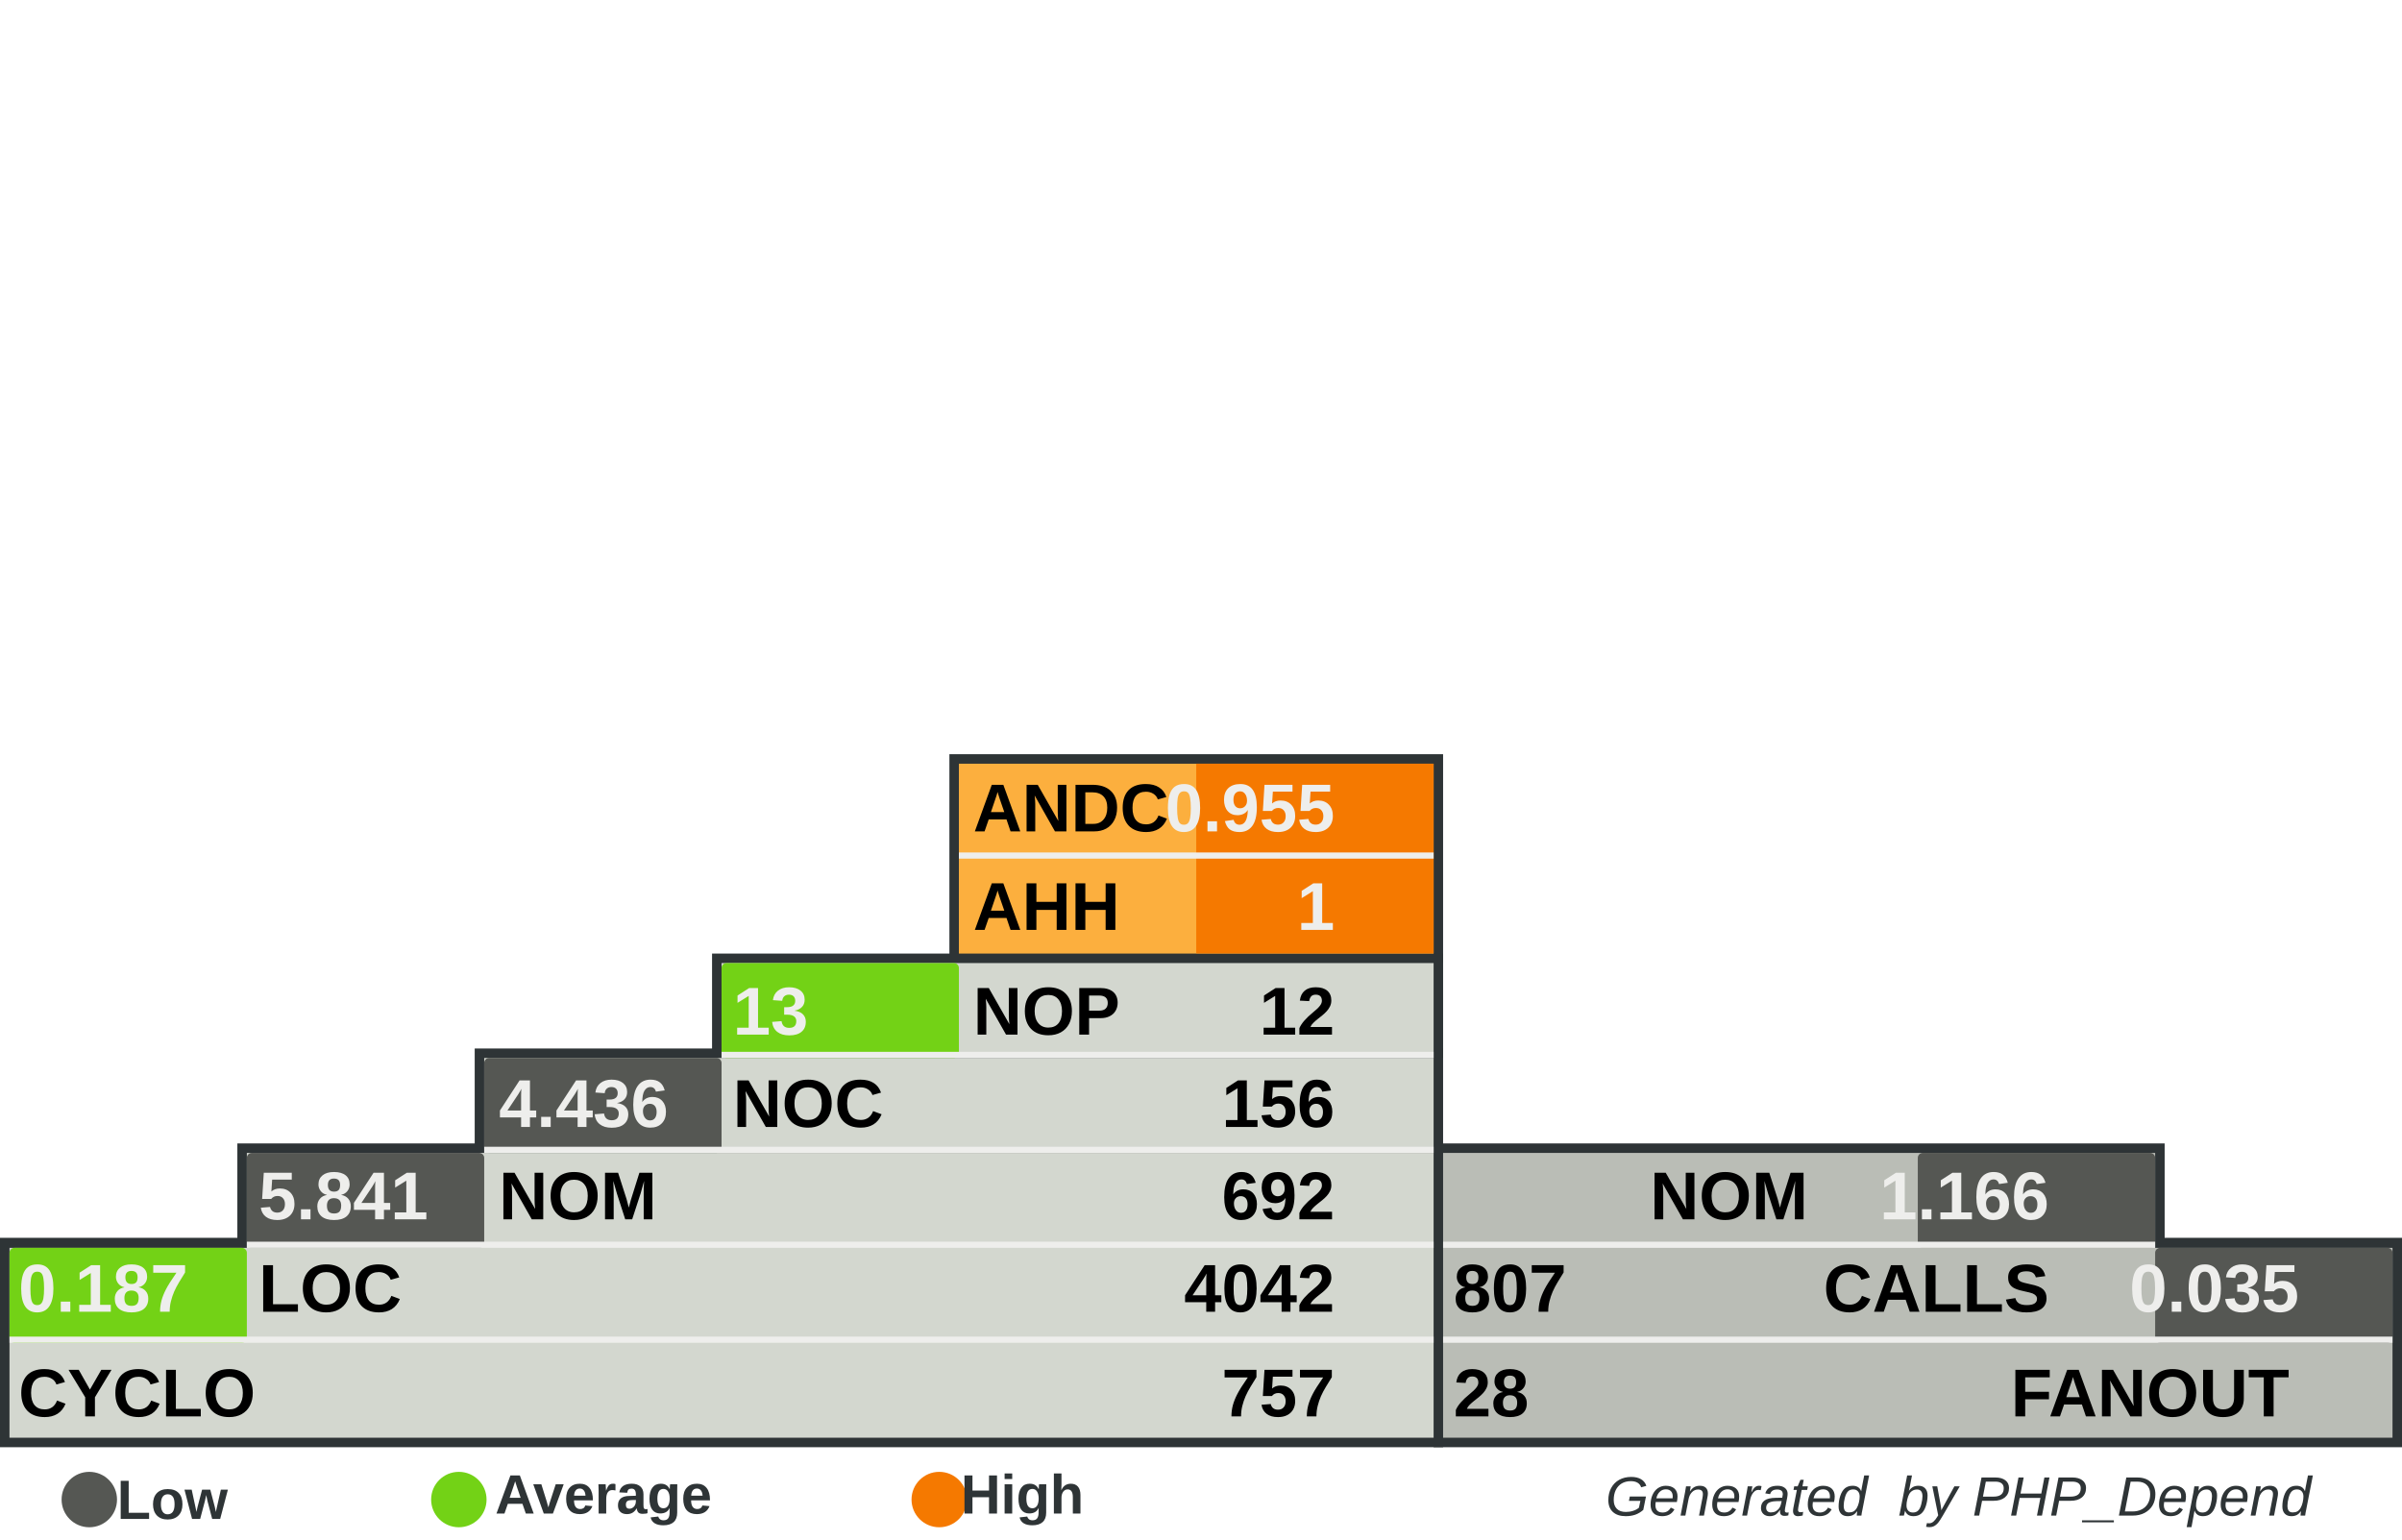
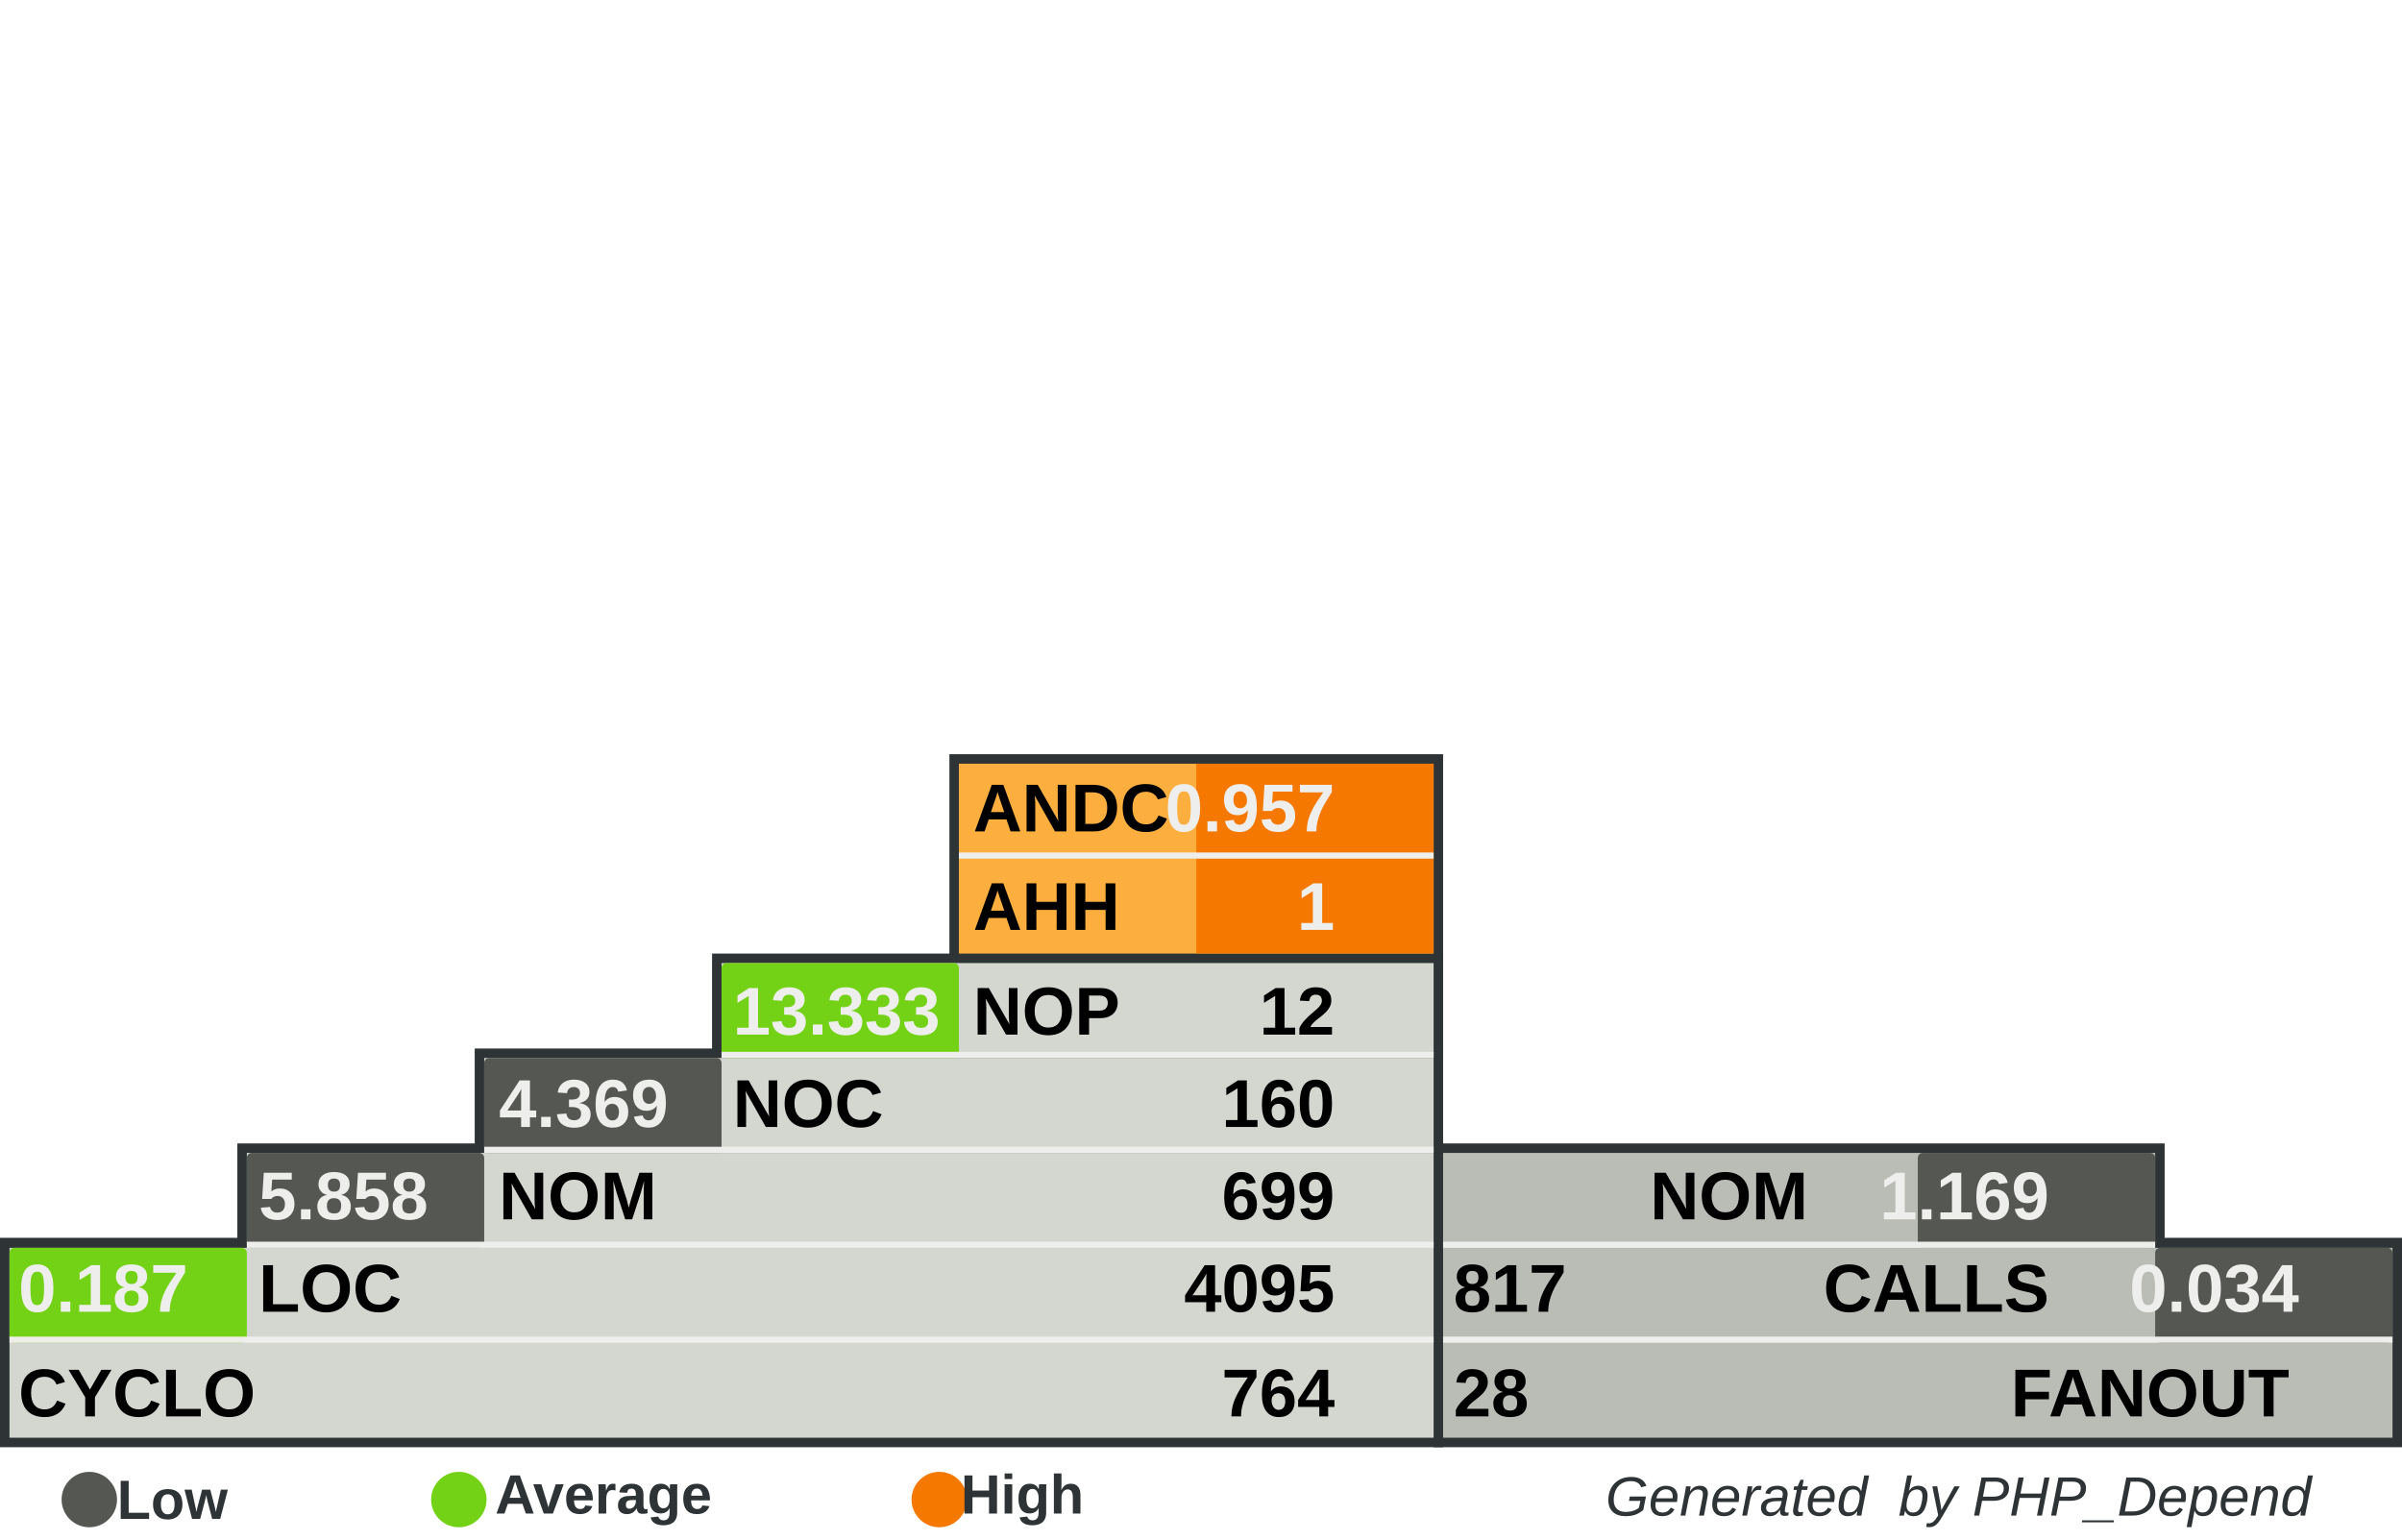
<svg xmlns="http://www.w3.org/2000/svg" width="390" height="250" id="svg5110" version="1.0">
  <defs id="defs5112">
    </defs>
  <g id="layer1">
    <rect style="fill:#555753" width="0" height="0" x="0" y="0" rx="0" ry="0" id="rect8982" xml:id="threshold.low" />
    <rect style="fill:#73d216" width="0" height="0" x="0" y="0" rx="0" ry="0" id="rect8983" xml:id="threshold.average" />
    <rect style="fill:#f57900" width="0" height="0" x="0" y="0" rx="0" ry="0" id="rect2834" xml:id="threshold.high" />
    <rect style="opacity:1;fill:#2e3436;fill-opacity:1;stroke:none;stroke-width:1;stroke-miterlimit:4;stroke-dasharray:none;stroke-opacity:1" id="rect4954" width="118.696" height="16.957" x="232.767" y="185.672" rx="2.978" ry="0" />
    <rect style="opacity:1;fill:#2e3436;fill-opacity:1;stroke:none;stroke-width:1;stroke-miterlimit:4;stroke-dasharray:none;stroke-opacity:1" id="rect4956" width="157.233" height="34" x="232.767" y="201" rx="3.945" ry="0" />
    <rect style="opacity:1;fill:#2e3436;fill-opacity:1;stroke:none;stroke-width:1;stroke-miterlimit:4;stroke-dasharray:none;stroke-opacity:1" id="rect4958" width="80.158" height="33.913" x="154.15" y="122.47" rx="2.011" ry="0" />
    <rect style="opacity:1;fill:#2e3436;fill-opacity:1;stroke:none;stroke-width:1;stroke-miterlimit:4;stroke-dasharray:none;stroke-opacity:1" id="rect4960" width="234.308" height="34" x="0" y="201" rx="5.879" ry="0" />
    <rect style="opacity:1;fill:#2e3436;fill-opacity:1;stroke:none;stroke-width:1;stroke-miterlimit:4;stroke-dasharray:none;stroke-opacity:1" id="rect4962" width="195.771" height="16.957" x="38.538" y="185.672" rx="4.912" ry="0" />
    <rect style="opacity:1;fill:#2e3436;fill-opacity:1;stroke:none;stroke-width:1;stroke-miterlimit:4;stroke-dasharray:none;stroke-opacity:1" id="rect4964" width="157.233" height="16.957" x="77.075" y="170.257" rx="3.945" ry="0" />
    <rect style="opacity:1;fill:#2e3436;fill-opacity:1;stroke:none;stroke-width:1;stroke-miterlimit:4;stroke-dasharray:none;stroke-opacity:1" id="rect4966" width="118.696" height="16.957" x="115.613" y="154.842" rx="2.978" ry="0" />
    <rect style="opacity:1;fill:#d3d7cf;fill-opacity:1;stroke:none;stroke-width:1;stroke-miterlimit:4;stroke-dasharray:none;stroke-opacity:1" id="rect4968" width="231.225" height="30.83" x="1.542" y="202.628" rx="5.801" ry="0" />
    <rect style="opacity:1;fill:#d3d7cf;fill-opacity:1;stroke:none;stroke-width:1;stroke-miterlimit:4;stroke-dasharray:none;stroke-opacity:1" id="rect4970" width="192.688" height="15.415" x="40.079" y="187.214" rx="4.834" ry="0" />
    <rect style="opacity:1;fill:#d3d7cf;fill-opacity:1;stroke:none;stroke-width:1;stroke-miterlimit:4;stroke-dasharray:none;stroke-opacity:1" id="rect4972" width="154.15" height="15.415" x="78.617" y="171.798" rx="3.868" ry="0" />
    <rect style="opacity:1;fill:#d3d7cf;fill-opacity:1;stroke:none;stroke-width:1;stroke-miterlimit:4;stroke-dasharray:none;stroke-opacity:1" id="rect4974" width="115.613" height="15.415" x="117.154" y="156.383" rx="2.901" ry="0" />
    <rect style="opacity:1;fill:#fcaf3e;fill-opacity:1;stroke:none;stroke-width:1;stroke-miterlimit:4;stroke-dasharray:none;stroke-opacity:1" id="rect4976" width="77.075" height="30.83" x="155.692" y="124.012" rx="1.934" ry="0" />
    <rect style="opacity:1;fill:#babdb6;fill-opacity:1;stroke:none;stroke-width:1;stroke-miterlimit:4;stroke-dasharray:none;stroke-opacity:1" id="rect4978" width="154.15" height="30.83" x="234.308" y="202.628" rx="3.868" ry="0" />
    <rect style="opacity:1;fill:#babdb6;fill-opacity:1;stroke:none;stroke-width:1;stroke-miterlimit:4;stroke-dasharray:none;stroke-opacity:1" id="rect4980" width="115.613" height="15.415" x="234.308" y="187.213" rx="2.901" ry="0" />
    <rect style="opacity:1;fill:#f57900;fill-opacity:1;stroke:none;stroke-width:1;stroke-miterlimit:4;stroke-dasharray:none;stroke-opacity:1" id="rect4982" xml:id="rect.andc" width="38.538" height="15.43" x="194.229" y="124.012" rx="0.967" ry="0" />
    <rect style="opacity:1;fill:#f57900;fill-opacity:1;stroke:none;stroke-width:1;stroke-miterlimit:4;stroke-dasharray:none;stroke-opacity:1" id="rect2851" xml:id="rect.ahh" width="38.538" height="15.4" x="194.229" y="139.412" rx="0.967" ry="0" />
    <rect style="opacity:1;fill:#73d216;fill-opacity:1;stroke:none;stroke-width:1;stroke-miterlimit:4;stroke-dasharray:none;stroke-opacity:1" id="rect4984" xml:id="rect.noc-nop" width="38.538" height="15.415" x="117.154" y="156.383" rx="0.806" />
    <rect style="opacity:1;fill:#555753;fill-opacity:1;stroke:none;stroke-width:1;stroke-miterlimit:4;stroke-dasharray:none;stroke-opacity:1" id="rect4986" xml:id="rect.nom-noc" width="38.538" height="15.415" x="78.617" y="171.798" rx="0.806" />
    <rect style="opacity:1;fill:#555753;fill-opacity:1;stroke:none;stroke-width:1;stroke-miterlimit:4;stroke-dasharray:none;stroke-opacity:1" id="rect4988" xml:id="rect.loc-nom" width="38.538" height="15.415" x="40.079" y="187.213" rx="0.806" />
    <rect style="opacity:1;fill:#73d216;fill-opacity:1;stroke:none;stroke-width:1;stroke-miterlimit:4;stroke-dasharray:none;stroke-opacity:1" id="rect4990" xml:id="rect.cyclo-loc" width="38.538" height="15.415" x="1.542" y="202.628" rx="0.806" />
    <rect style="opacity:1;fill:#555753;fill-opacity:1;stroke:none;stroke-width:1;stroke-miterlimit:4;stroke-dasharray:none;stroke-opacity:1" id="rect4992" xml:id="rect.calls-nom" width="38.538" height="15.415" x="311.383" y="187.213" rx="0.806" />
    <rect style="opacity:1;fill:#555753;fill-opacity:1;stroke:none;stroke-width:1;stroke-miterlimit:4;stroke-dasharray:none;stroke-opacity:1" id="rect4994" xml:id="rect.fanout-calls" width="38.538" height="15.415" x="349.921" y="202.628" rx="0.806" />
    <rect style="opacity:1;fill:#eeeeec;fill-opacity:1;stroke:none;stroke-width:1;stroke-miterlimit:4;stroke-dasharray:none;stroke-opacity:1" id="rect4996" width="231.225" height="1" x="1.542" y="217.043" rx="5.801" ry="0" />
    <rect style="opacity:1;fill:#eeeeec;fill-opacity:1;stroke:none;stroke-width:1;stroke-miterlimit:4;stroke-dasharray:none;stroke-opacity:1" id="rect4998" width="192.688" height="1" x="40.079" y="201.628" rx="4.834" ry="0" />
    <rect style="opacity:1;fill:#eeeeec;fill-opacity:1;stroke:none;stroke-width:1;stroke-miterlimit:4;stroke-dasharray:none;stroke-opacity:1" id="rect5000" width="154.15" height="1" x="78.617" y="186.213" rx="3.868" ry="0" />
    <rect style="opacity:1;fill:#eeeeec;fill-opacity:1;stroke:none;stroke-width:1;stroke-miterlimit:4;stroke-dasharray:none;stroke-opacity:1" id="rect5002" width="115.613" height="1" x="117.154" y="170.798" rx="2.901" ry="0" />
    <rect style="opacity:1;fill:#eeeeec;fill-opacity:1;stroke:none;stroke-width:1;stroke-miterlimit:4;stroke-dasharray:none;stroke-opacity:1" id="rect5004" width="115.613" height="1" x="234.308" y="201.628" rx="2.901" ry="0" />
    <rect style="opacity:1;fill:#eeeeec;fill-opacity:1;stroke:none;stroke-width:1;stroke-miterlimit:4;stroke-dasharray:none;stroke-opacity:1" id="rect5006" width="154.15" height="1" x="234.308" y="217.043" rx="3.868" ry="0" />
    <rect style="opacity:1;fill:#eeeeec;fill-opacity:1;stroke:none;stroke-width:1;stroke-miterlimit:4;stroke-dasharray:none;stroke-opacity:1" id="rect5008" width="77.075" height="1" x="155.692" y="138.427" rx="1.934" ry="0" />
    <text xml:space="preserve" style="font-size:11px;font-style:normal;font-variant:normal;font-weight:bold;font-stretch:normal;fill:#000000;fill-opacity:1;stroke:none;stroke-width:1px;stroke-linecap:butt;stroke-linejoin:miter;stroke-opacity:1;font-family:Arial" x="158" y="135" title="Average Number of Derived Classes" id="text5010">
      <tspan title="Average Number of Derived Classes" id="tspan5012" x="158" y="135">ANDC</tspan>
    </text>
    <text xml:space="preserve" style="font-size:11px;font-style:normal;font-variant:normal;font-weight:bold;font-stretch:normal;fill:#000000;fill-opacity:1;stroke:none;stroke-width:1px;stroke-linecap:butt;stroke-linejoin:miter;stroke-opacity:1;font-family:Arial" x="158" y="151" title="Average Hierarchy Height" id="text5014">
      <tspan title="Average Hierarchy Height" id="tspan5016" x="158" y="151">AHH</tspan>
    </text>
    <text xml:space="preserve" style="font-size:11px;font-style:normal;font-variant:normal;font-weight:bold;font-stretch:normal;fill:#000000;fill-opacity:1;stroke:none;stroke-width:1px;stroke-linecap:butt;stroke-linejoin:miter;stroke-opacity:1;font-family:Arial" x="158" y="168" title="Number Of Packages" id="text5018">
      <tspan title="Number Of Packages" id="tspan5020" x="158" y="168">NOP</tspan>
    </text>
    <text xml:space="preserve" style="font-size:11px;font-style:normal;font-variant:normal;font-weight:bold;font-stretch:normal;fill:#000000;fill-opacity:1;stroke:none;stroke-width:1px;stroke-linecap:butt;stroke-linejoin:miter;stroke-opacity:1;font-family:Arial" x="119" y="183" id="text5022" title="Number Of Classes" transform="scale(0.9999985,1.000001)">
      <tspan title="Number Of Classes" id="tspan5024" x="119" y="183">NOC</tspan>
    </text>
    <text xml:space="preserve" style="font-size:11px;font-style:normal;font-variant:normal;font-weight:bold;font-stretch:normal;fill:#000000;fill-opacity:1;stroke:none;stroke-width:1px;stroke-linecap:butt;stroke-linejoin:miter;stroke-opacity:1;font-family:Arial" x="81" y="198" id="text5026" title="Number Of Methods (Methods+Functions)" transform="scale(0.9999985,1.000001)">
      <tspan title="Number Of Methods (Methods+Functions)" id="tspan5028" x="81" y="198">NOM</tspan>
    </text>
    <text xml:space="preserve" style="font-size:11px;font-style:normal;font-variant:normal;font-weight:bold;font-stretch:normal;fill:#000000;fill-opacity:1;stroke:none;stroke-width:1px;stroke-linecap:butt;stroke-linejoin:miter;stroke-opacity:1;font-family:Arial" x="42" y="213" id="text5030" title="Lines Of Code (Non Comment and Non Whitespace Lines)" transform="scale(0.9999985,1.000001)">
      <tspan title="Lines Of Code (Non Comment and Non Whitespace Lines)" id="tspan5032" x="42" y="213">LOC</tspan>
    </text>
    <text xml:space="preserve" style="font-size:11px;font-style:normal;font-variant:normal;font-weight:bold;font-stretch:normal;fill:#000000;fill-opacity:1;stroke:none;stroke-width:1px;stroke-linecap:butt;stroke-linejoin:miter;stroke-opacity:1;font-family:Arial" x="3" y="230" id="text5034" title="Cyclomatic Complexity" transform="scale(0.9999985,1.000001)">
      <tspan title="Cyclomatic Complexity" id="tspan5036" x="3" y="230">CYCLO</tspan>
    </text>
    <text xml:space="preserve" style="font-size:11px;font-style:normal;font-variant:normal;font-weight:bold;font-stretch:normal;text-align:end;text-anchor:end;fill:#000000;fill-opacity:1;stroke:none;stroke-width:1px;stroke-linecap:butt;stroke-linejoin:miter;stroke-opacity:1;font-family:Arial" x="308.858" y="198" id="text5038" title="Number Of Methods (Methods+Functions)" transform="scale(0.9999985,1.000001)">
      <tspan title="Number Of Methods (Methods+Functions)" id="tspan5040" x="308.858" y="198">NOM</tspan>
    </text>
    <text xml:space="preserve" style="font-size:11px;font-style:normal;font-variant:normal;font-weight:bold;font-stretch:normal;text-anchor:end;fill:#000000;fill-opacity:1;stroke:none;stroke-width:1px;stroke-linecap:butt;stroke-linejoin:miter;stroke-opacity:1;font-family:Arial" x="348" y="213" id="text5042" title="Number of Operation Calls" transform="scale(0.9999985,1.000001)">
      <tspan title="Number of Operation Calls" id="tspan5044" x="348" y="213">CALLS</tspan>
    </text>
    <text xml:space="preserve" style="font-size:11px;font-style:normal;font-variant:normal;font-weight:bold;font-stretch:normal;text-anchor:end;fill:#000000;fill-opacity:1;stroke:none;stroke-width:1px;stroke-linecap:butt;stroke-linejoin:miter;stroke-opacity:1;font-family:Arial" x="387" y="230" id="text5046" title="Number of Called Classes" transform="scale(0.9999985,1.000001)">
      <tspan title="Number of Called Classes" id="tspan5048" x="387" y="230">FANOUT</tspan>
    </text>
    <text xml:space="preserve" style="font-size:11px;font-style:normal;font-variant:normal;font-weight:bold;font-stretch:normal;fill:#000000;fill-opacity:1;stroke:none;stroke-width:1px;stroke-linecap:butt;stroke-linejoin:miter;stroke-opacity:1;font-family:Arial" title="Number of Called Classes" x="236" y="230" id="text5050" transform="scale(0.9999985,1.000001)">
      <tspan title="Number of Called Classes" id="tspan5052" xml:id="pdepend.fanout" x="236" y="230">28</tspan>
    </text>
    <text xml:space="preserve" style="font-size:11px;font-style:normal;font-variant:normal;font-weight:bold;font-stretch:normal;fill:#000000;fill-opacity:1;stroke:none;stroke-width:1px;stroke-linecap:butt;stroke-linejoin:miter;stroke-opacity:1;font-family:Arial" title="Number of Operation Calls" x="236" y="213" id="text5054" transform="scale(0.9999985,1.000001)">
-       <tspan title="Number of Operation Calls" id="tspan5056" xml:id="pdepend.calls" x="236" y="213">807</tspan>
+       <tspan title="Number of Operation Calls" id="tspan5056" xml:id="pdepend.calls" x="236" y="213">817</tspan>
    </text>
    <text xml:space="preserve" style="font-size:11px;font-style:normal;font-variant:normal;font-weight:bold;font-stretch:normal;text-anchor:end;fill:#000000;fill-opacity:1;stroke:none;stroke-width:1px;stroke-linecap:butt;stroke-linejoin:miter;stroke-opacity:1;font-family:Arial" title="Cyclomatic Complexity" x="232" y="230" id="text5058" transform="scale(0.9999985,1.000001)">
-       <tspan title="Cyclomatic Complexity" id="tspan5060" xml:id="pdepend.cyclo" x="232" y="230">757</tspan>
+       <tspan title="Cyclomatic Complexity" id="tspan5060" xml:id="pdepend.cyclo" x="232" y="230">764</tspan>
    </text>
    <text xml:space="preserve" style="font-size:11px;font-style:normal;font-variant:normal;font-weight:bold;font-stretch:normal;text-anchor:end;fill:#000000;fill-opacity:1;stroke:none;stroke-width:1px;stroke-linecap:butt;stroke-linejoin:miter;stroke-opacity:1;font-family:Arial" title="Lines Of Code (Non Comment and Non Whitespace Lines)" x="232" y="213" id="text5062" transform="scale(0.9999985,1.000001)">
-       <tspan xml:id="pdepend.loc" title="Lines Of Code (Non Comment and Non Whitespace Lines)" id="tspan5064" x="232" y="213">4042</tspan>
+       <tspan xml:id="pdepend.loc" title="Lines Of Code (Non Comment and Non Whitespace Lines)" id="tspan5064" x="232" y="213">4095</tspan>
    </text>
    <text xml:space="preserve" style="font-size:11px;font-style:normal;font-variant:normal;font-weight:bold;font-stretch:normal;text-anchor:end;fill:#000000;fill-opacity:1;stroke:none;stroke-width:1px;stroke-linecap:butt;stroke-linejoin:miter;stroke-opacity:1;font-family:Arial" title="Number Of Methods (Methods+Functions)" x="232" y="198" id="text5066" transform="scale(0.9999985,1.000001)">
-       <tspan title="Number Of Methods (Methods+Functions)" id="tspan5068" xml:id="pdepend.nom" x="232" y="198">692</tspan>
+       <tspan title="Number Of Methods (Methods+Functions)" id="tspan5068" xml:id="pdepend.nom" x="232" y="198">699</tspan>
    </text>
    <text xml:space="preserve" style="font-size:11px;font-style:normal;font-variant:normal;font-weight:bold;font-stretch:normal;text-anchor:end;fill:#000000;fill-opacity:1;stroke:none;stroke-width:1px;stroke-linecap:butt;stroke-linejoin:miter;stroke-opacity:1;font-family:Arial" title="Number Of Packages" x="232" y="168" id="text5070" transform="scale(0.9999985,1.000001)">
      <tspan title="Number Of Packages" id="tspan5072" xml:id="pdepend.nop" x="232" y="168">12</tspan>
    </text>
    <text xml:space="preserve" style="font-size:11px;font-style:normal;font-variant:normal;font-weight:bold;font-stretch:normal;text-anchor:end;fill:#000000;fill-opacity:1;stroke:none;stroke-width:1px;stroke-linecap:butt;stroke-linejoin:miter;stroke-opacity:1;font-family:Arial" title="Number Of Classes" x="232" y="183" id="text5074" transform="scale(0.9999985,1.000001)">
-       <tspan title="Number Of Classes" id="tspan5076" xml:id="pdepend.noc" x="232" y="183">156</tspan>
+       <tspan title="Number Of Classes" id="tspan5076" xml:id="pdepend.noc" x="232" y="183">160</tspan>
    </text>
    <text xml:space="preserve" style="font-size:11px;font-style:normal;font-variant:normal;font-weight:bold;font-stretch:normal;text-anchor:end;fill:#eeeeec;fill-opacity:1;stroke:none;stroke-width:1px;stroke-linecap:butt;stroke-linejoin:miter;stroke-opacity:1;font-family:Arial" title="Average Number of Derived Classes" x="232" y="135" id="text5078" transform="scale(0.9999985,1.000001)">
-       <tspan title="Average Number of Derived Classes" id="tspan5080" xml:id="pdepend.andc" x="232" y="135">0.955</tspan>
+       <tspan title="Average Number of Derived Classes" id="tspan5080" xml:id="pdepend.andc" x="232" y="135">0.957</tspan>
    </text>
    <text xml:space="preserve" style="font-size:11px;font-style:normal;font-variant:normal;font-weight:bold;font-stretch:normal;text-anchor:end;fill:#eeeeec;fill-opacity:1;stroke:none;stroke-width:1px;stroke-linecap:butt;stroke-linejoin:miter;stroke-opacity:1;font-family:Arial" title="Average Hierarchy Height" x="232" y="151" id="text5082" transform="scale(0.9999985,1.000001)">
      <tspan title="Average Hierarchy Height" id="tspan5084" xml:id="pdepend.ahh" x="232" y="151">1</tspan>
    </text>
    <text xml:space="preserve" style="font-size:11px;font-style:normal;font-variant:normal;font-weight:bold;font-stretch:normal;fill:#eeeeec;fill-opacity:1;stroke:none;stroke-width:1px;stroke-linecap:butt;stroke-linejoin:miter;stroke-opacity:1;font-family:Arial" title="Ratio: Number of Classes / Number of Packages" x="119" y="168" id="text5086" transform="scale(0.9999985,1.000001)">
-       <tspan title="Ratio: Number of Classes / Number of Packages" id="tspan5088" xml:id="pdepend.noc-nop" x="119" y="168">13</tspan>
+       <tspan title="Ratio: Number of Classes / Number of Packages" id="tspan5088" xml:id="pdepend.noc-nop" x="119" y="168">13.333</tspan>
    </text>
    <text xml:space="preserve" style="font-size:11px;font-style:normal;font-variant:normal;font-weight:bold;font-stretch:normal;fill:#eeeeec;fill-opacity:1;stroke:none;stroke-width:1px;stroke-linecap:butt;stroke-linejoin:miter;stroke-opacity:1;font-family:Arial" title="Ratio: Number of Methods / Number of Classes" x="81" y="183" id="text5090" transform="scale(0.9999985,1.000001)">
-       <tspan title="Ratio: Number of Methods / Number of Classes" id="tspan5092" xml:id="pdepend.nom-noc" x="81" y="183">4.436</tspan>
+       <tspan title="Ratio: Number of Methods / Number of Classes" id="tspan5092" xml:id="pdepend.nom-noc" x="81" y="183">4.369</tspan>
    </text>
    <text xml:space="preserve" style="font-size:11px;font-style:normal;font-variant:normal;font-weight:bold;font-stretch:normal;fill:#eeeeec;fill-opacity:1;stroke:none;stroke-width:1px;stroke-linecap:butt;stroke-linejoin:miter;stroke-opacity:1;font-family:Arial" title="Ratio: Lines of Code / Number of Methods" x="42" y="198" id="text5094" transform="scale(0.9999985,1.000001)">
-       <tspan title="Ratio: Lines of Code / Number of Methods" id="tspan5096" xml:id="pdepend.loc-nom" x="42" y="198">5.841</tspan>
+       <tspan title="Ratio: Lines of Code / Number of Methods" id="tspan5096" xml:id="pdepend.loc-nom" x="42" y="198">5.858</tspan>
    </text>
    <text xml:space="preserve" style="font-size:11px;font-style:normal;font-variant:normal;font-weight:bold;font-stretch:normal;fill:#eeeeec;fill-opacity:1;stroke:none;stroke-width:1px;stroke-linecap:butt;stroke-linejoin:miter;stroke-opacity:1;font-family:Arial" title="Ratio: Cyclomatic Complexity / Lines of Code" x="3" y="213" id="text5098" transform="scale(0.9999985,1.000001)">
      <tspan title="Ratio: Cyclomatic Complexity / Lines of Code" id="tspan5100" xml:id="pdepend.cyclo-loc" x="3" y="213">0.187</tspan>
    </text>
    <text xml:space="preserve" style="font-size:11px;font-style:normal;font-variant:normal;font-weight:bold;font-stretch:normal;text-anchor:end;fill:#eeeeec;fill-opacity:1;stroke:none;stroke-width:1px;stroke-linecap:butt;stroke-linejoin:miter;stroke-opacity:1;font-family:Arial" title="Ratio: Number of Called Classes(FANOUT) / Number of Operation Calls" x="388.563" y="213" id="text5102" transform="scale(0.9999985,1.000001)">
-       <tspan title="Ratio: Number of Called Classes(FANOUT) / Number of Operation Calls" id="tspan5104" xml:id="pdepend.fanout-calls" x="388.563" y="213">0.035</tspan>
+       <tspan title="Ratio: Number of Called Classes(FANOUT) / Number of Operation Calls" id="tspan5104" xml:id="pdepend.fanout-calls" x="388.563" y="213">0.034</tspan>
    </text>
    <text xml:space="preserve" style="font-size:11px;font-style:normal;font-variant:normal;font-weight:bold;font-stretch:normal;text-anchor:end;fill:#eeeeec;fill-opacity:1;stroke:none;stroke-width:1px;stroke-linecap:butt;stroke-linejoin:miter;stroke-opacity:1;font-family:Arial" title="Ratio: Number of Operation Calls / Number of Methods (Methods+Functions)" x="348" y="198" id="text5106" transform="scale(0.9999985,1.000001)">
-       <tspan title="Ratio: Number of Operation Calls / Number of Methods (Methods+Functions)" id="tspan5108" xml:id="pdepend.calls-nom" x="348" y="198">1.166</tspan>
+       <tspan title="Ratio: Number of Operation Calls / Number of Methods (Methods+Functions)" id="tspan5108" xml:id="pdepend.calls-nom" x="348" y="198">1.169</tspan>
    </text>
    <text xml:space="preserve" style="font-size:8px;font-style:normal;font-variant:normal;font-weight:bold;font-stretch:normal;text-align:end;text-anchor:end;fill:#2e3436;fill-opacity:1;stroke:none;stroke-width:1px;stroke-linecap:butt;stroke-linejoin:miter;stroke-opacity:1;font-family:Arial" x="386.395" y="246.106" id="text2692">
      <tspan id="tspan2694" x="386.395" y="246.106" style="font-size:9px;font-style:italic;font-variant:normal;font-weight:normal;font-stretch:normal;text-align:end;text-anchor:end;fill:#2e3436;font-family:Arial;">Generated  by PHP_Depend</tspan>
    </text>
    <path style="opacity:1;fill:#555753;fill-opacity:1;stroke:none;stroke-width:1;stroke-miterlimit:4;stroke-dasharray:none;stroke-opacity:1" id="path3780" d="M 65.333,285.667 A 12,10.333 0 1 1 41.333,285.667 A 12,10.333 0 1 1 65.333,285.667 z" transform="matrix(0.375,0,0,0.4354839,-5.5,119.0968)" />
    <text xml:space="preserve" style="font-size:8px;font-style:normal;font-weight:bold;text-align:center;text-anchor:middle;fill:#2e3436;fill-opacity:1;stroke:none;stroke-width:1px;stroke-linecap:butt;stroke-linejoin:miter;stroke-opacity:1;font-family:URW Chancery L;" x="32.387" y="246.642" id="text3782">
      <tspan id="tspan3784" x="32.387" y="246.642" style="font-size:9px;font-style:normal;font-variant:normal;font-weight:bold;font-stretch:normal;fill:#2e3436;font-family:Arial;">Low</tspan>
    </text>
    <path style="opacity:1;fill:#73d216;fill-opacity:1;stroke:none;stroke-width:1;stroke-miterlimit:4;stroke-dasharray:none;stroke-opacity:1" id="path3786" d="M 65.333,285.667 A 12,10.333 0 1 1 41.333,285.667 A 12,10.333 0 1 1 65.333,285.667 z" transform="matrix(0.375,0,0,0.4354839,54.5,119.0968)" />
    <text xml:space="preserve" style="font-size:8px;font-style:normal;font-weight:bold;text-align:center;text-anchor:middle;fill:#2e3436;fill-opacity:1;stroke:none;stroke-width:1px;stroke-linecap:butt;stroke-linejoin:miter;stroke-opacity:1;font-family:URW Chancery L;" x="102.387" y="245.774" id="text3788">
      <tspan id="tspan3790" x="102.387" y="245.774" style="font-size:9px;font-style:normal;font-variant:normal;font-weight:bold;font-stretch:normal;fill:#2e3436;font-family:Arial;">Average</tspan>
    </text>
    <path style="opacity:1;fill:#f57900;fill-opacity:1;stroke:none;stroke-width:1;stroke-miterlimit:4;stroke-dasharray:none;stroke-opacity:1" id="path3792" d="M 65.333,285.667 A 12,10.333 0 1 1 41.333,285.667 A 12,10.333 0 1 1 65.333,285.667 z" transform="matrix(0.375,0,0,0.4354839,132.5,119.0968)" />
    <text xml:space="preserve" style="font-size:8px;font-style:normal;font-weight:bold;text-align:center;text-anchor:middle;fill:#2e3436;fill-opacity:1;stroke:none;stroke-width:1px;stroke-linecap:butt;stroke-linejoin:miter;stroke-opacity:1;font-family:URW Chancery L;" x="170.387" y="245.774" id="text3794">
      <tspan id="tspan3796" x="170.387" y="245.774" style="font-size:9px;font-style:normal;font-variant:normal;font-weight:bold;font-stretch:normal;fill:#2e3436;font-family:Arial;">High</tspan>
    </text>
  </g>
</svg>
